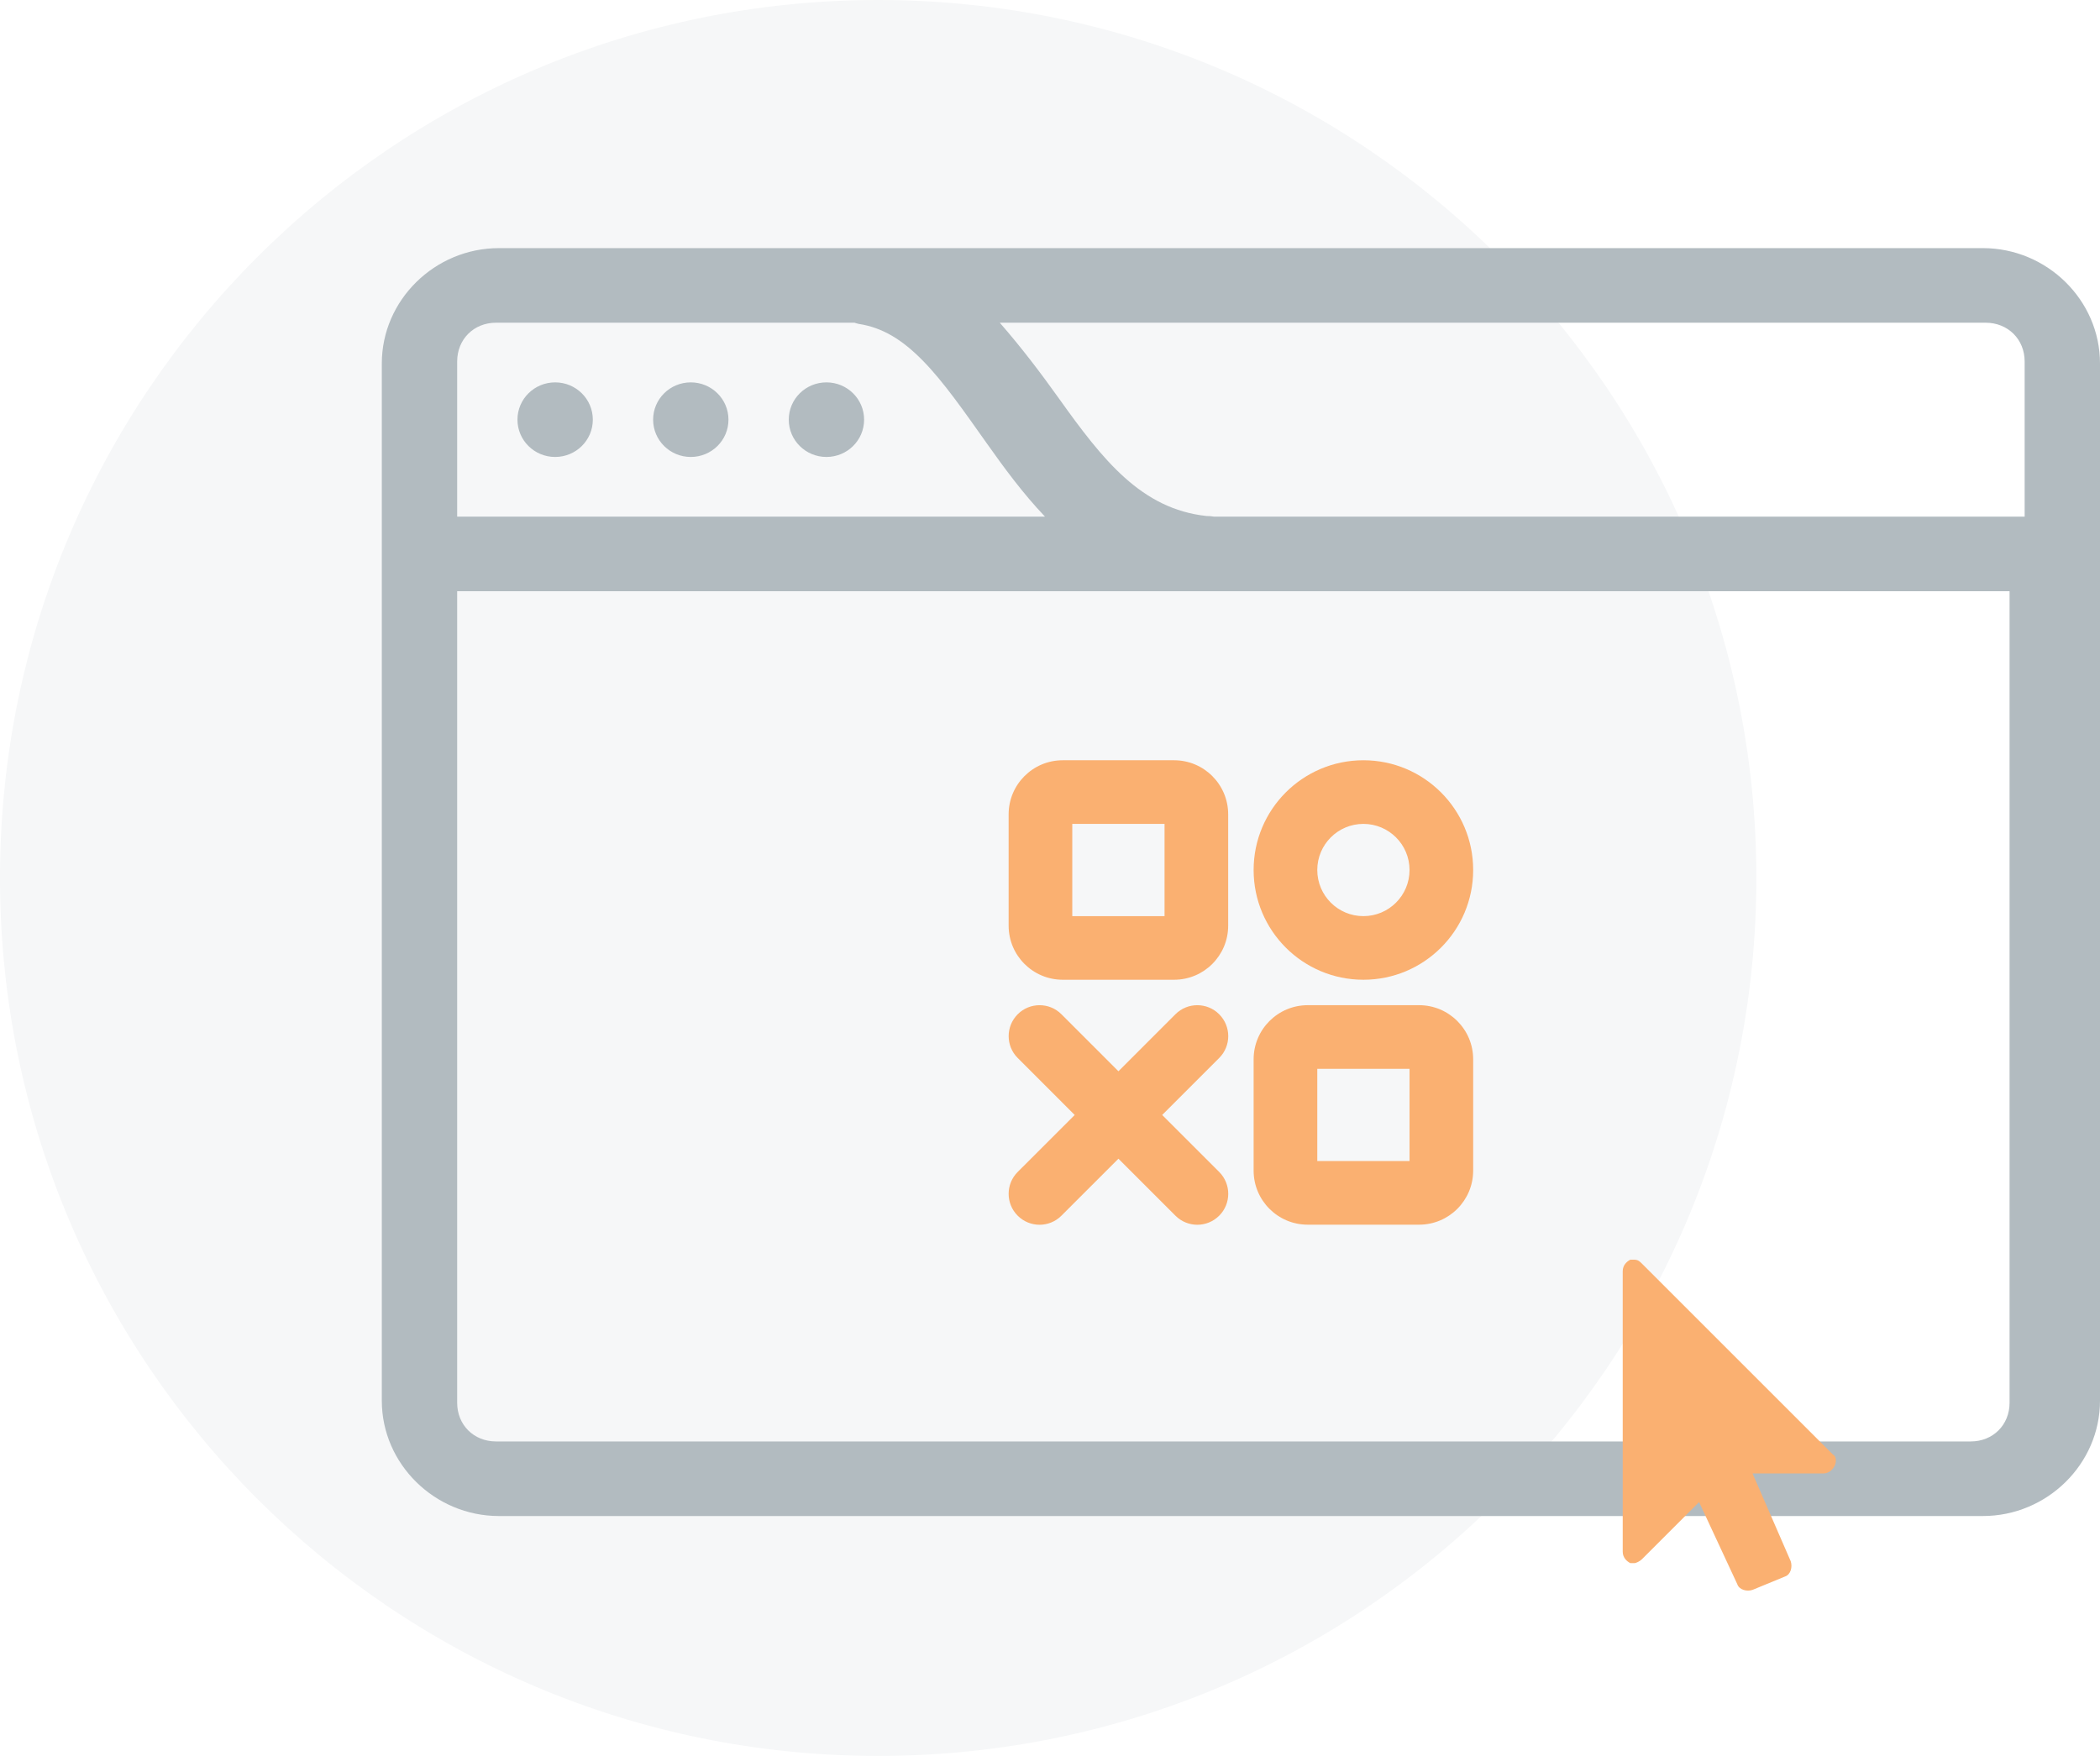
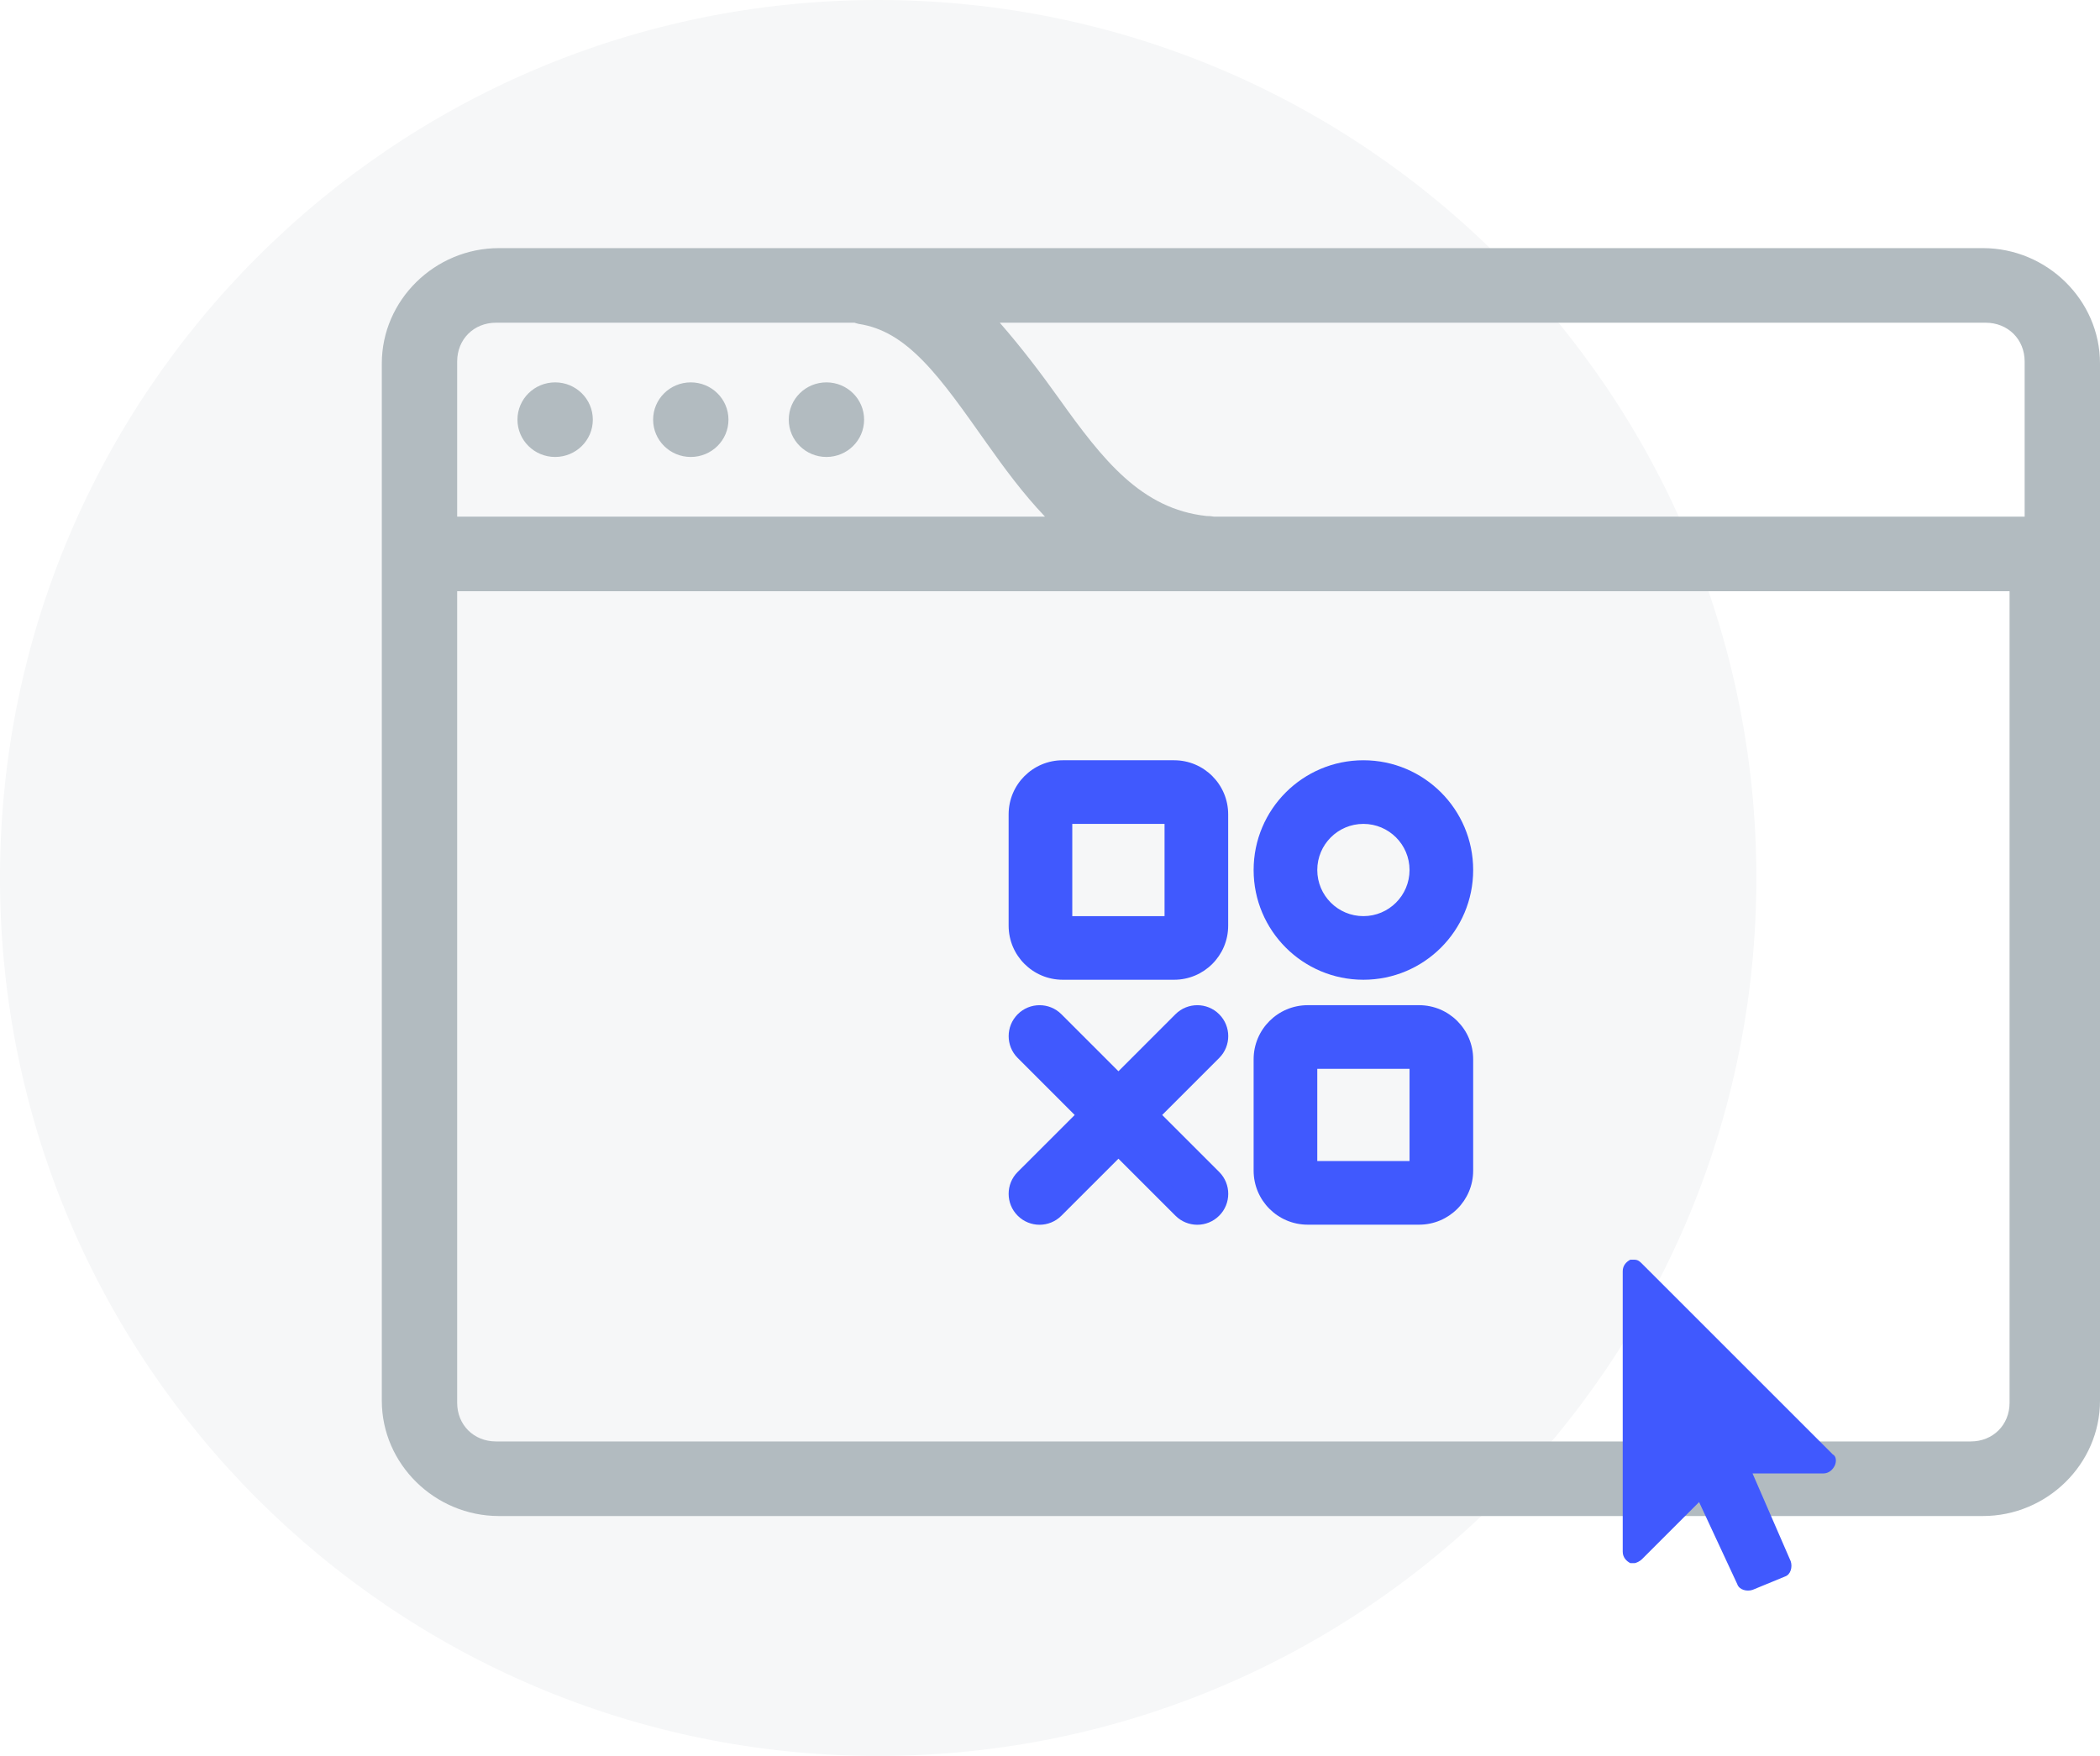
<svg xmlns="http://www.w3.org/2000/svg" width="110" height="92" viewBox="0 0 110 92" fill="none">
  <path fill-rule="evenodd" clip-rule="evenodd" d="M46 0C71.405 0 92 20.595 92 46C92 71.406 71.405 92.001 46 92.001C20.595 92.001 0 71.406 0 46C0 20.595 20.595 0 46 0Z" fill="#F6F7F8" />
  <path fill-rule="evenodd" clip-rule="evenodd" d="M26.136 13C22.773 13 20 15.729 20 19.039V73.392C20 76.702 22.773 79.431 26.136 79.431H103.864C107.227 79.431 110 76.702 110 73.392V19.039C110 15.729 107.227 13 103.864 13H26.136ZM25.98 16.908H44.76C44.831 16.932 44.907 16.955 44.982 16.971C46.229 17.162 47.262 17.797 48.35 18.908C49.438 20.019 50.511 21.567 51.687 23.226C52.584 24.492 53.565 25.837 54.737 27.068H23.947V18.94C23.947 17.777 24.817 16.908 25.981 16.908L25.98 16.908ZM52.368 16.908H104.008C105.178 16.908 106.053 17.777 106.053 18.94V27.068H63.585C63.457 27.044 63.329 27.036 63.201 27.036C59.782 26.667 57.769 24.103 55.468 20.877C54.522 19.551 53.491 18.19 52.369 16.908L52.368 16.908ZM29.079 20.034C27.988 20.034 27.105 20.908 27.105 21.988C27.105 23.068 27.988 23.942 29.079 23.942C30.17 23.942 31.053 23.068 31.053 21.988C31.053 20.908 30.17 20.034 29.079 20.034ZM36.184 20.034C35.093 20.034 34.211 20.908 34.211 21.988C34.211 23.068 35.093 23.942 36.184 23.942C37.275 23.942 38.158 23.068 38.158 21.988C38.158 20.908 37.275 20.034 36.184 20.034ZM43.289 20.034C42.199 20.034 41.316 20.908 41.316 21.988C41.316 23.068 42.199 23.942 43.289 23.942C44.38 23.942 45.263 23.068 45.263 21.988C45.263 20.908 44.38 20.034 43.289 20.034ZM23.947 30.976H105.263V73.498C105.263 74.657 104.394 75.523 103.23 75.523H25.98C24.817 75.523 23.947 74.657 23.947 73.498V30.976Z" fill="#B2BBC0" />
-   <path d="M96.1 76.8C96 77 95.8 77.2 95.5 77.2H91.8L93.8 81.8C93.9 82.1 93.8 82.5 93.5 82.6L91.8 83.3C91.5 83.4 91.1 83.3 91 83L89 78.7L86 81.7C85.9 81.8 85.7 81.9 85.6 81.9C85.5 81.9 85.4 81.9 85.4 81.9C85.2 81.8 85 81.6 85 81.3V66.6C85 66.3 85.2 66.1 85.4 66C85.5 66 85.6 66 85.6 66C85.8 66 85.9 66.1 86 66.2L96 76.2C96.2 76.3 96.2 76.6 96.1 76.8Z" fill="#FAB071" />
-   <path fill-rule="evenodd" clip-rule="evenodd" d="M61.5 40.333H55.667C54.378 40.333 53.333 41.378 53.333 42.667V48.5C53.333 49.789 54.378 50.833 55.667 50.833H61.5C62.789 50.833 63.833 49.789 63.833 48.5V42.667C63.833 41.378 62.789 40.333 61.5 40.333ZM55.667 48.5V42.667H61.5V48.5H55.667Z" fill="#FAB071" />
-   <path d="M55.667 42.667V42.167H55.167V42.667H55.667ZM55.667 48.5H55.167V49H55.667V48.5ZM61.5 42.667H62V42.167H61.5V42.667ZM61.5 48.5V49H62V48.5H61.5ZM55.667 40.833H61.5V39.833H55.667V40.833ZM53.833 42.667C53.833 41.654 54.654 40.833 55.667 40.833V39.833C54.102 39.833 52.833 41.102 52.833 42.667H53.833ZM53.833 48.5V42.667H52.833V48.5H53.833ZM55.667 50.333C54.654 50.333 53.833 49.512 53.833 48.5H52.833C52.833 50.065 54.102 51.333 55.667 51.333V50.333ZM61.5 50.333H55.667V51.333H61.5V50.333ZM63.333 48.5C63.333 49.512 62.512 50.333 61.5 50.333V51.333C63.065 51.333 64.333 50.065 64.333 48.5H63.333ZM63.333 42.667V48.5H64.333V42.667H63.333ZM61.5 40.833C62.512 40.833 63.333 41.654 63.333 42.667H64.333C64.333 41.102 63.065 39.833 61.5 39.833V40.833ZM55.167 42.667V48.5H56.167V42.667H55.167ZM61.5 42.167H55.667V43.167H61.5V42.167ZM62 48.5V42.667H61V48.5H62ZM55.667 49H61.5V48H55.667V49Z" fill="#FAB071" />
-   <path fill-rule="evenodd" clip-rule="evenodd" d="M74.333 53.166H68.5C67.211 53.166 66.166 54.211 66.166 55.5V61.333C66.166 62.622 67.211 63.666 68.5 63.666H74.333C75.622 63.666 76.666 62.622 76.666 61.333V55.5C76.666 54.211 75.622 53.166 74.333 53.166ZM68.5 61.333V55.5H74.333V61.333H68.5Z" fill="#FAB071" />
-   <path d="M68.5 55.5V55H68V55.5H68.5ZM68.5 61.333H68V61.833H68.5V61.333ZM74.333 55.5H74.833V55H74.333V55.5ZM74.333 61.333V61.833H74.833V61.333H74.333ZM68.5 53.666H74.333V52.666H68.5V53.666ZM66.666 55.5C66.666 54.487 67.487 53.666 68.5 53.666V52.666C66.935 52.666 65.666 53.935 65.666 55.5H66.666ZM66.666 61.333V55.5H65.666V61.333H66.666ZM68.5 63.166C67.487 63.166 66.666 62.346 66.666 61.333H65.666C65.666 62.898 66.935 64.166 68.5 64.166V63.166ZM74.333 63.166H68.5V64.166H74.333V63.166ZM76.166 61.333C76.166 62.346 75.346 63.166 74.333 63.166V64.166C75.898 64.166 77.166 62.898 77.166 61.333H76.166ZM76.166 55.5V61.333H77.166V55.5H76.166ZM74.333 53.666C75.346 53.666 76.166 54.487 76.166 55.5H77.166C77.166 53.935 75.898 52.666 74.333 52.666V53.666ZM68 55.5V61.333H69V55.5H68ZM74.333 55H68.5V56H74.333V55ZM74.833 61.333V55.5H73.833V61.333H74.833ZM68.5 61.833H74.333V60.833H68.5V61.833Z" fill="#FAB071" />
-   <path fill-rule="evenodd" clip-rule="evenodd" d="M76.666 45.583C76.666 48.483 74.316 50.833 71.416 50.833C68.517 50.833 66.166 48.483 66.166 45.583C66.166 42.684 68.517 40.333 71.416 40.333C74.316 40.333 76.666 42.684 76.666 45.583ZM68.5 45.583C68.5 47.194 69.806 48.5 71.416 48.5C73.027 48.5 74.333 47.194 74.333 45.583C74.333 43.972 73.027 42.667 71.416 42.667C69.806 42.667 68.5 43.972 68.5 45.583Z" fill="#FAB071" />
-   <path d="M71.416 51.333C74.592 51.333 77.166 48.759 77.166 45.583H76.166C76.166 48.207 74.04 50.333 71.416 50.333V51.333ZM65.666 45.583C65.666 48.759 68.241 51.333 71.416 51.333V50.333C68.793 50.333 66.666 48.207 66.666 45.583H65.666ZM71.416 39.833C68.241 39.833 65.666 42.408 65.666 45.583H66.666C66.666 42.96 68.793 40.833 71.416 40.833V39.833ZM77.166 45.583C77.166 42.408 74.592 39.833 71.416 39.833V40.833C74.04 40.833 76.166 42.96 76.166 45.583H77.166ZM71.416 48C70.082 48 69 46.918 69 45.583H68C68 47.47 69.529 49 71.416 49V48ZM73.833 45.583C73.833 46.918 72.751 48 71.416 48V49C73.303 49 74.833 47.47 74.833 45.583H73.833ZM71.416 43.167C72.751 43.167 73.833 44.249 73.833 45.583H74.833C74.833 43.696 73.303 42.167 71.416 42.167V43.167ZM69 45.583C69 44.249 70.082 43.167 71.416 43.167V42.167C69.529 42.167 68 43.696 68 45.583H69Z" fill="#FAB071" />
-   <path fill-rule="evenodd" clip-rule="evenodd" d="M58.585 60.002L55.242 63.344C54.808 63.779 54.099 63.779 53.664 63.344L53.659 63.339C53.225 62.905 53.225 62.194 53.659 61.759L57.001 58.418L53.66 55.076C53.226 54.642 53.226 53.932 53.66 53.498L53.664 53.492C54.099 53.058 54.809 53.058 55.243 53.492L58.585 56.834L61.926 53.492C62.36 53.058 63.071 53.058 63.505 53.492L63.511 53.498C63.945 53.932 63.945 54.642 63.511 55.076L60.169 58.418L63.511 61.759C63.945 62.194 63.945 62.905 63.511 63.339L63.505 63.344C63.071 63.779 62.361 63.779 61.927 63.344L58.585 60.002Z" fill="#FAB071" stroke="#FAB071" />
+   <path d="M96.1 76.8C96 77 95.8 77.2 95.5 77.2H91.8L93.8 81.8C93.9 82.1 93.8 82.5 93.5 82.6L91.8 83.3C91.5 83.4 91.1 83.3 91 83L89 78.7L86 81.7C85.9 81.8 85.7 81.9 85.6 81.9C85.5 81.9 85.4 81.9 85.4 81.9C85.2 81.8 85 81.6 85 81.3V66.6C85 66.3 85.2 66.1 85.4 66C85.5 66 85.6 66 85.6 66C85.8 66 85.9 66.1 86 66.2L96 76.2C96.2 76.3 96.2 76.6 96.1 76.8Z" fill="#4059FE" />
+   <path fill-rule="evenodd" clip-rule="evenodd" d="M61.5 40.333H55.667C54.378 40.333 53.333 41.378 53.333 42.667V48.5C53.333 49.789 54.378 50.833 55.667 50.833H61.5C62.789 50.833 63.833 49.789 63.833 48.5V42.667C63.833 41.378 62.789 40.333 61.5 40.333ZM55.667 48.5V42.667H61.5V48.5H55.667Z" fill="#4059FE" />
+   <path d="M55.667 42.667V42.167H55.167V42.667H55.667ZM55.667 48.5H55.167V49H55.667V48.5ZM61.5 42.667H62V42.167H61.5V42.667ZM61.5 48.5V49H62V48.5H61.5ZM55.667 40.833H61.5V39.833H55.667V40.833ZM53.833 42.667C53.833 41.654 54.654 40.833 55.667 40.833V39.833C54.102 39.833 52.833 41.102 52.833 42.667H53.833ZM53.833 48.5V42.667H52.833V48.5H53.833ZM55.667 50.333C54.654 50.333 53.833 49.512 53.833 48.5H52.833C52.833 50.065 54.102 51.333 55.667 51.333V50.333ZM61.5 50.333H55.667V51.333H61.5V50.333ZM63.333 48.5C63.333 49.512 62.512 50.333 61.5 50.333V51.333C63.065 51.333 64.333 50.065 64.333 48.5H63.333ZM63.333 42.667V48.5H64.333V42.667H63.333ZM61.5 40.833C62.512 40.833 63.333 41.654 63.333 42.667H64.333C64.333 41.102 63.065 39.833 61.5 39.833V40.833ZM55.167 42.667V48.5H56.167V42.667H55.167ZM61.5 42.167H55.667V43.167H61.5V42.167ZM62 48.5V42.667H61V48.5H62ZM55.667 49H61.5V48H55.667V49Z" fill="#4059FE" />
+   <path fill-rule="evenodd" clip-rule="evenodd" d="M74.333 53.166H68.5C67.211 53.166 66.166 54.211 66.166 55.5V61.333C66.166 62.622 67.211 63.666 68.5 63.666H74.333C75.622 63.666 76.666 62.622 76.666 61.333V55.5C76.666 54.211 75.622 53.166 74.333 53.166ZM68.5 61.333V55.5H74.333V61.333H68.5Z" fill="#4059FE" />
+   <path d="M68.5 55.5V55H68V55.5H68.5ZM68.5 61.333H68V61.833H68.5V61.333ZM74.333 55.5H74.833V55H74.333V55.5ZM74.333 61.333V61.833H74.833V61.333H74.333ZM68.5 53.666H74.333V52.666H68.5V53.666ZM66.666 55.5C66.666 54.487 67.487 53.666 68.5 53.666V52.666C66.935 52.666 65.666 53.935 65.666 55.5H66.666ZM66.666 61.333V55.5H65.666V61.333H66.666ZM68.5 63.166C67.487 63.166 66.666 62.346 66.666 61.333H65.666C65.666 62.898 66.935 64.166 68.5 64.166V63.166ZM74.333 63.166H68.5V64.166H74.333V63.166ZM76.166 61.333C76.166 62.346 75.346 63.166 74.333 63.166V64.166C75.898 64.166 77.166 62.898 77.166 61.333H76.166ZM76.166 55.5V61.333H77.166V55.5H76.166ZM74.333 53.666C75.346 53.666 76.166 54.487 76.166 55.5H77.166C77.166 53.935 75.898 52.666 74.333 52.666V53.666ZM68 55.5V61.333H69V55.5H68ZM74.333 55H68.5V56H74.333V55ZM74.833 61.333V55.5H73.833V61.333H74.833ZM68.5 61.833H74.333V60.833H68.5V61.833Z" fill="#4059FE" />
+   <path fill-rule="evenodd" clip-rule="evenodd" d="M76.666 45.583C76.666 48.483 74.316 50.833 71.416 50.833C68.517 50.833 66.166 48.483 66.166 45.583C66.166 42.684 68.517 40.333 71.416 40.333C74.316 40.333 76.666 42.684 76.666 45.583ZM68.5 45.583C68.5 47.194 69.806 48.5 71.416 48.5C73.027 48.5 74.333 47.194 74.333 45.583C74.333 43.972 73.027 42.667 71.416 42.667C69.806 42.667 68.5 43.972 68.5 45.583Z" fill="#4059FE" />
+   <path d="M71.416 51.333C74.592 51.333 77.166 48.759 77.166 45.583H76.166C76.166 48.207 74.04 50.333 71.416 50.333V51.333ZM65.666 45.583C65.666 48.759 68.241 51.333 71.416 51.333V50.333C68.793 50.333 66.666 48.207 66.666 45.583H65.666ZM71.416 39.833C68.241 39.833 65.666 42.408 65.666 45.583H66.666C66.666 42.96 68.793 40.833 71.416 40.833V39.833ZM77.166 45.583C77.166 42.408 74.592 39.833 71.416 39.833V40.833C74.04 40.833 76.166 42.96 76.166 45.583H77.166ZM71.416 48C70.082 48 69 46.918 69 45.583H68C68 47.47 69.529 49 71.416 49V48ZM73.833 45.583C73.833 46.918 72.751 48 71.416 48V49C73.303 49 74.833 47.47 74.833 45.583H73.833ZM71.416 43.167C72.751 43.167 73.833 44.249 73.833 45.583H74.833C74.833 43.696 73.303 42.167 71.416 42.167V43.167ZM69 45.583C69 44.249 70.082 43.167 71.416 43.167V42.167C69.529 42.167 68 43.696 68 45.583H69Z" fill="#4059FE" />
+   <path fill-rule="evenodd" clip-rule="evenodd" d="M58.585 60.002L55.242 63.344C54.808 63.779 54.099 63.779 53.664 63.344L53.659 63.339C53.225 62.905 53.225 62.194 53.659 61.759L57.001 58.418L53.66 55.076C53.226 54.642 53.226 53.932 53.66 53.498L53.664 53.492C54.099 53.058 54.809 53.058 55.243 53.492L58.585 56.834L61.926 53.492C62.36 53.058 63.071 53.058 63.505 53.492L63.511 53.498C63.945 53.932 63.945 54.642 63.511 55.076L60.169 58.418L63.511 61.759C63.945 62.194 63.945 62.905 63.511 63.339L63.505 63.344C63.071 63.779 62.361 63.779 61.927 63.344L58.585 60.002Z" fill="#4059FE" stroke="#4059FE" />
</svg>
